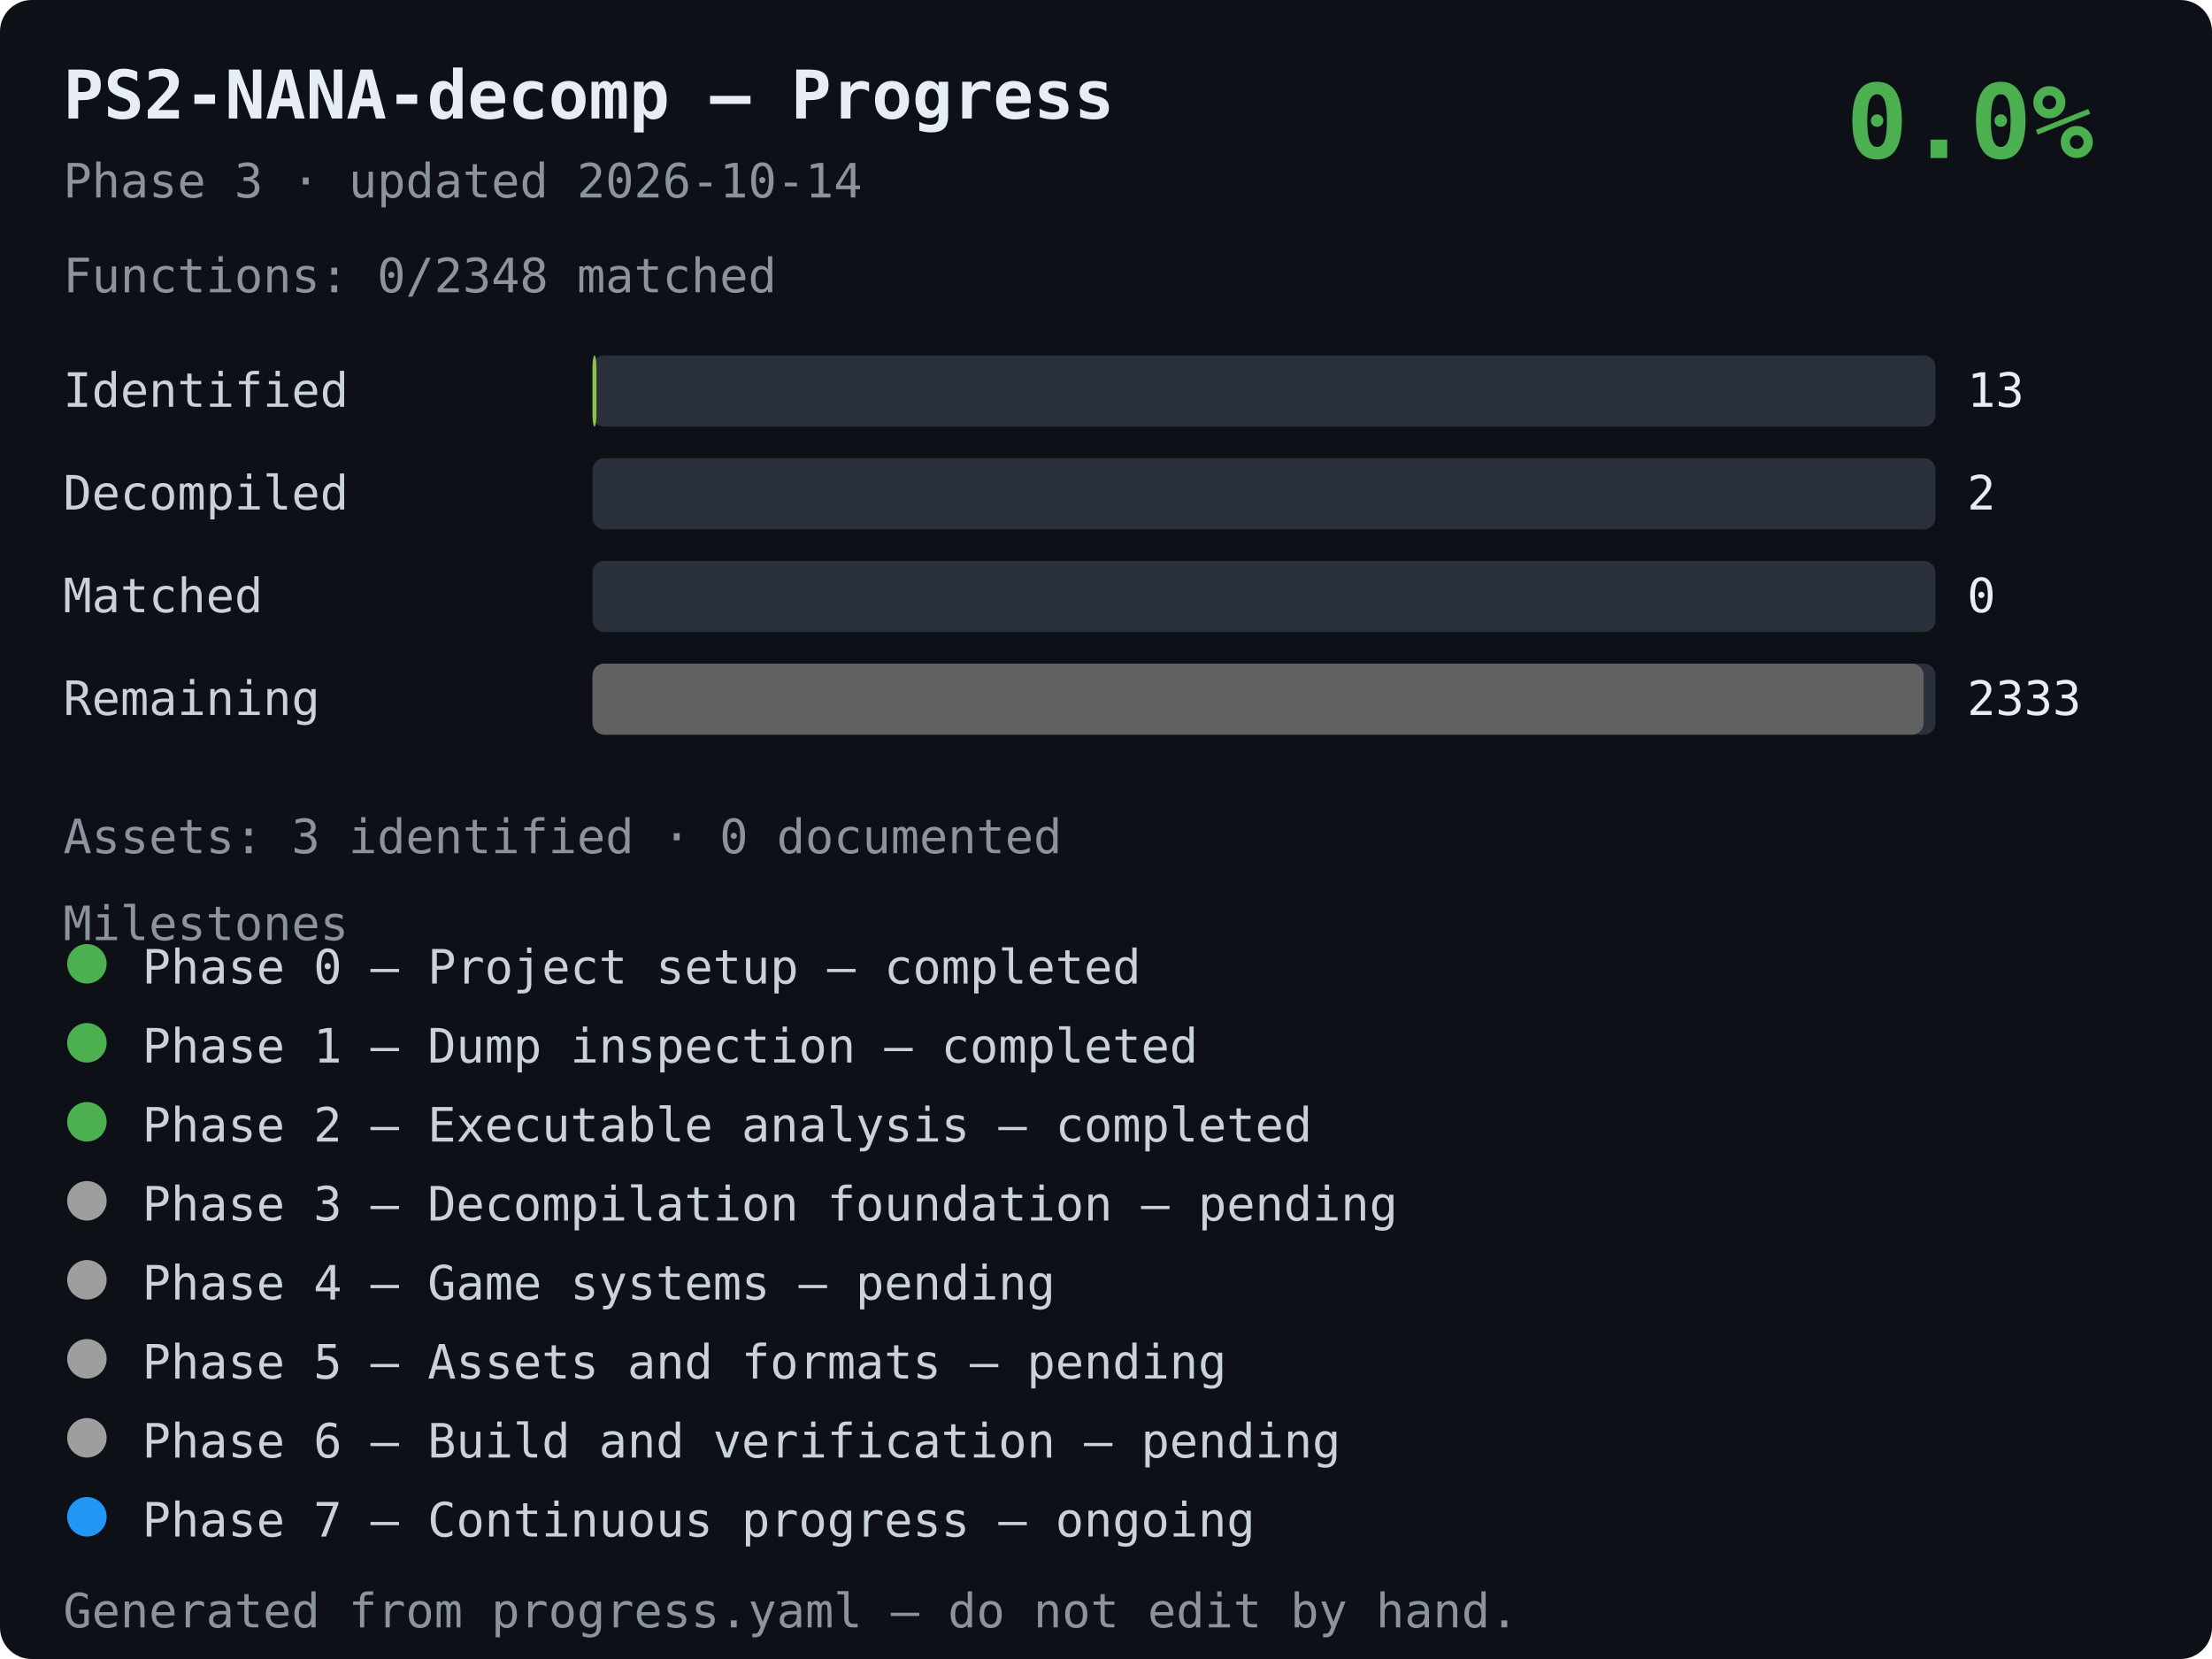
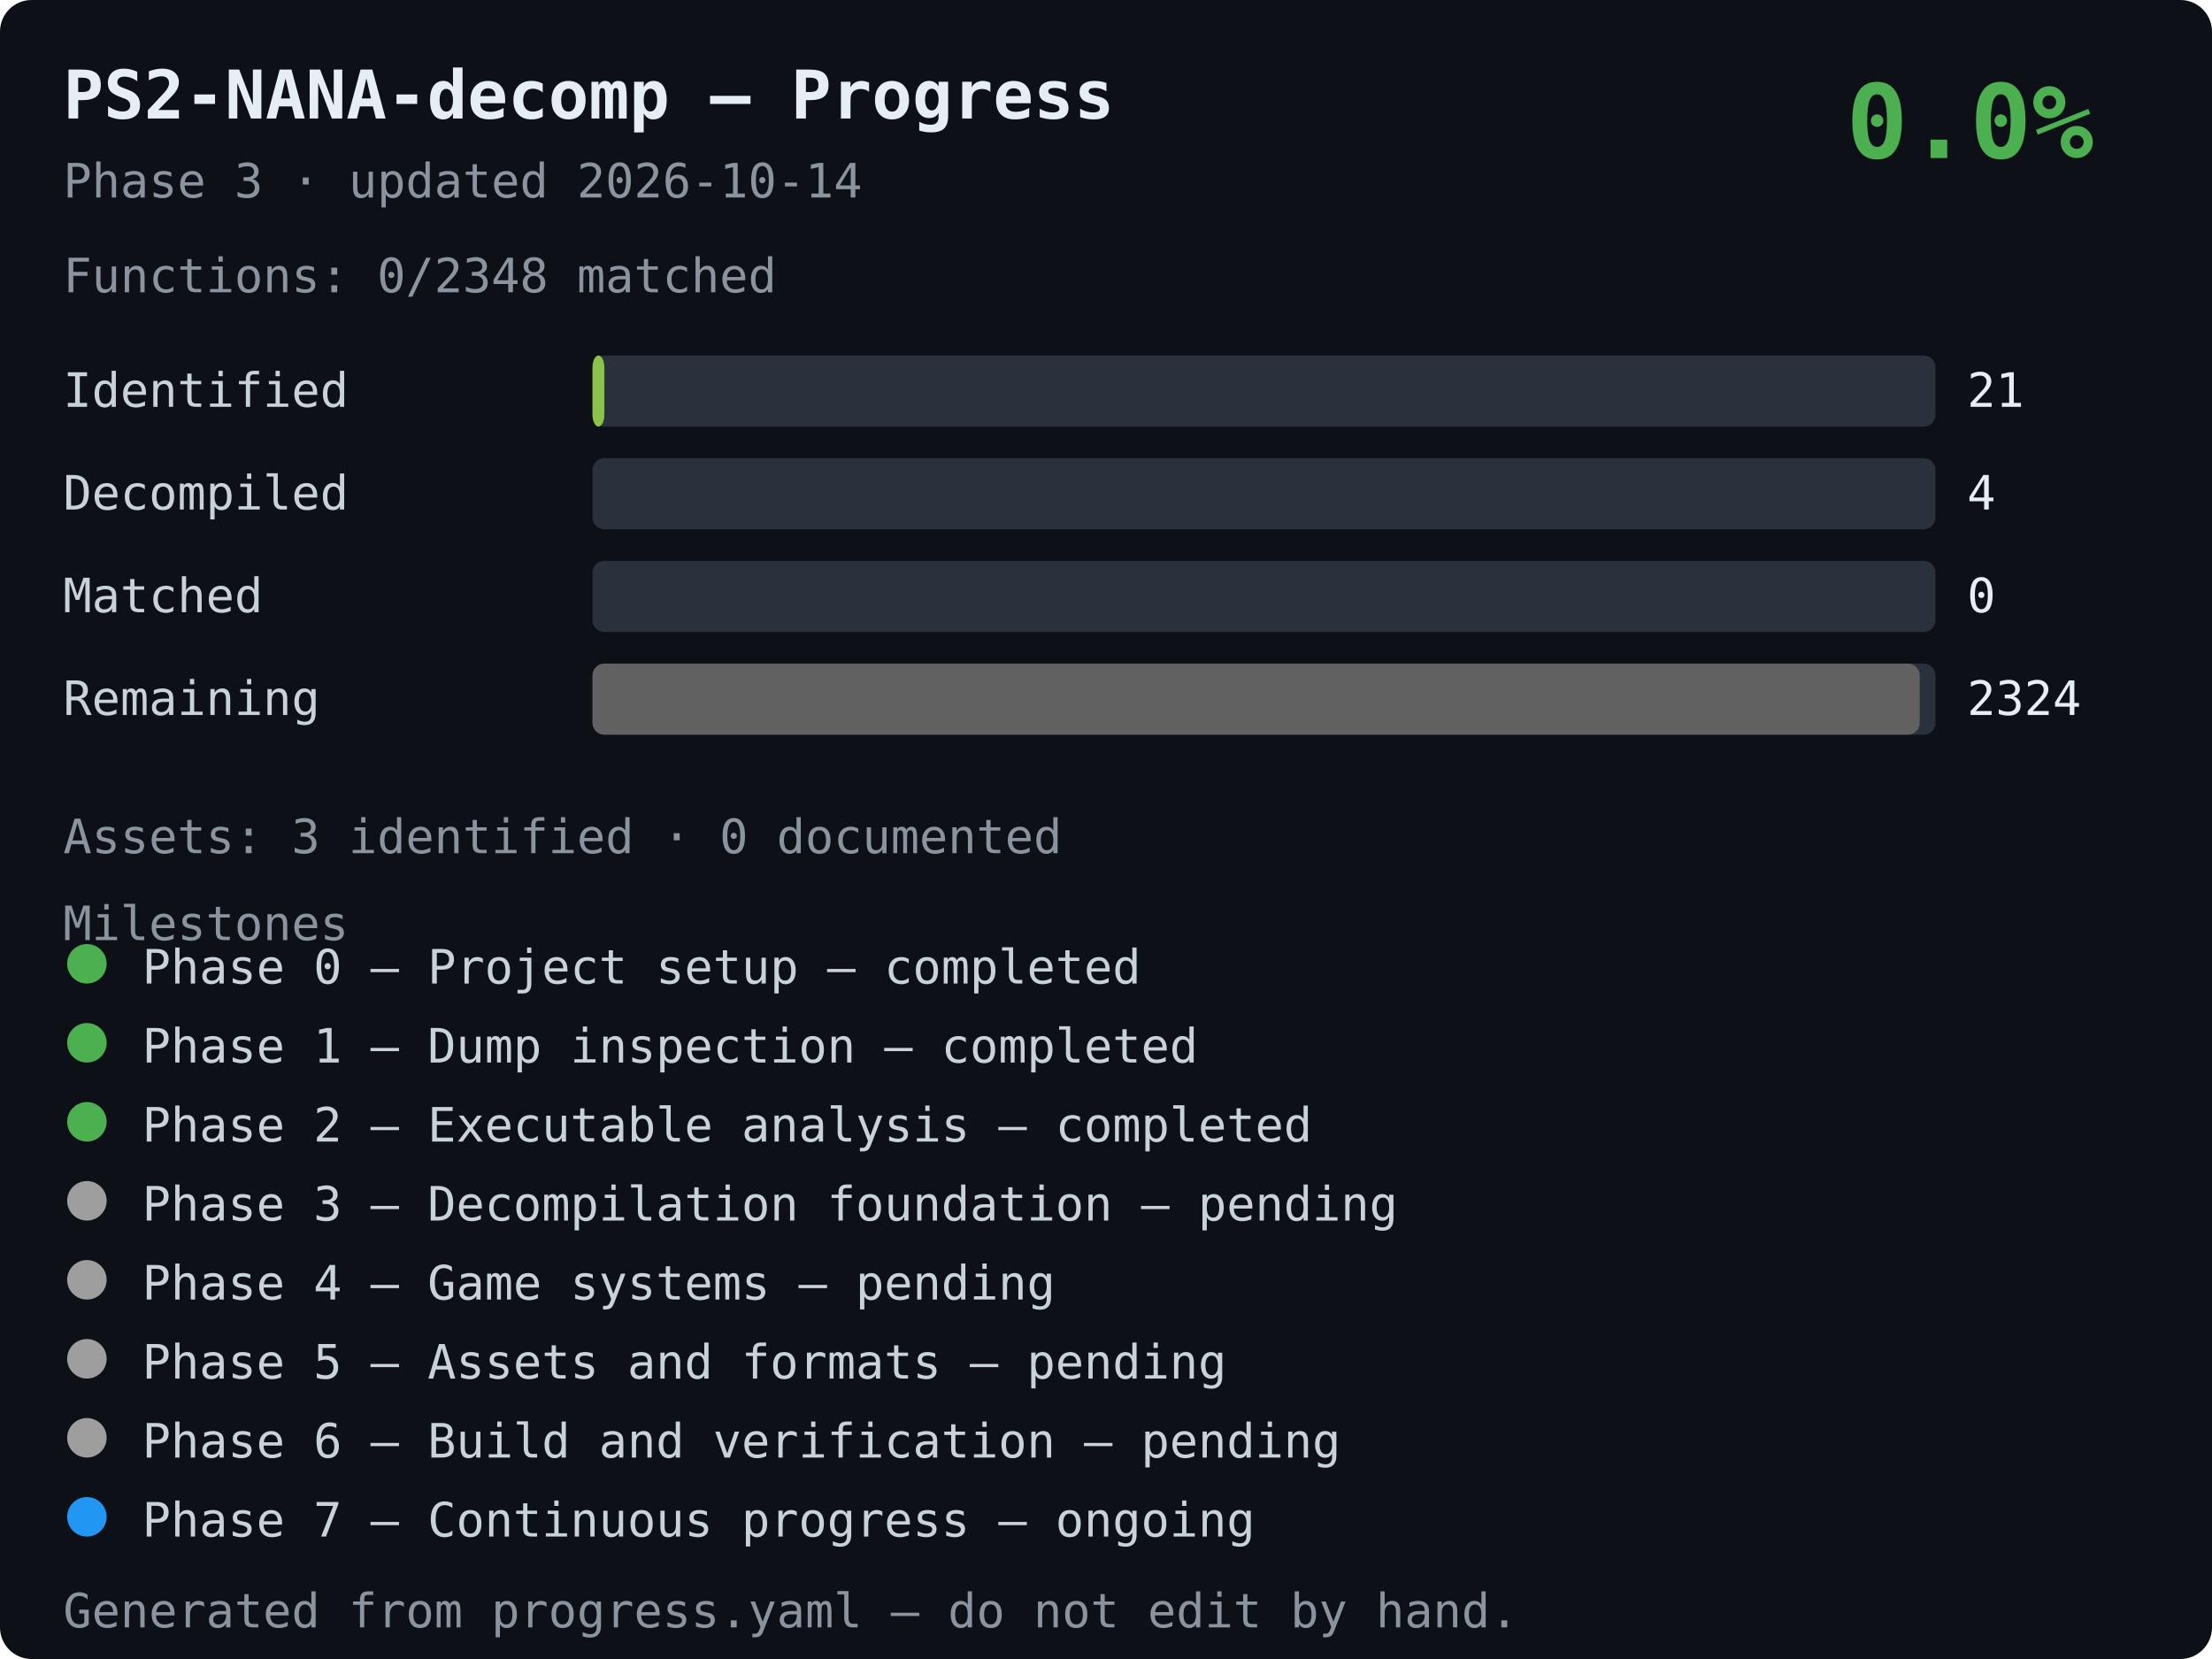
<svg xmlns="http://www.w3.org/2000/svg" width="560" height="420" viewBox="0 0 560 420" font-family="monospace">
  <style>
    .t { font-size: 17px; font-weight: bold; fill: #e6edf3; }
    .s { font-size: 12px; fill: #8b949e; }
    .lbl { font-size: 12px; fill: #c9d1d9; }
    .val { font-size: 12px; fill: #e6edf3; }
    .ms { font-size: 12px; fill: #c9d1d9; }
    .pct { font-size: 26px; font-weight: bold; fill: #4caf50; }
  </style>
  <rect width="100%" height="100%" rx="8" fill="#0d1117" />
  <text x="16" y="30" class="t">PS2-NANA-decomp — Progress</text>
  <text x="16" y="50" class="s">Phase 3 · updated 2026-10-14</text>
  <text x="530" y="40" text-anchor="end" class="pct">0.0%</text>
  <text x="16" y="74" class="s">Functions: 0/2348 matched</text>
  <text x="16" y="103" class="lbl">Identified</text>
  <rect x="150" y="90" width="340" height="18" rx="3" fill="#2b313c" />
-   <rect x="150" y="90" width="1" height="18" rx="3" fill="#8bc34a" />
-   <text x="498" y="103" class="val">13</text>
+   <rect x="150" y="90" width="3" height="18" rx="3" fill="#8bc34a" />
+   <text x="498" y="103" class="val">21</text>
  <text x="16" y="129" class="lbl">Decompiled</text>
  <rect x="150" y="116" width="340" height="18" rx="3" fill="#2b313c" />
  <rect x="150" y="116" width="0" height="18" rx="3" fill="#2196f3" />
-   <text x="498" y="129" class="val">2</text>
+   <text x="498" y="129" class="val">4</text>
  <text x="16" y="155" class="lbl">Matched</text>
  <rect x="150" y="142" width="340" height="18" rx="3" fill="#2b313c" />
  <rect x="150" y="142" width="0" height="18" rx="3" fill="#4caf50" />
  <text x="498" y="155" class="val">0</text>
  <text x="16" y="181" class="lbl">Remaining</text>
  <rect x="150" y="168" width="340" height="18" rx="3" fill="#2b313c" />
-   <rect x="150" y="168" width="337" height="18" rx="3" fill="#616161" />
-   <text x="498" y="181" class="val">2333</text>
+   <rect x="150" y="168" width="336" height="18" rx="3" fill="#616161" />
+   <text x="498" y="181" class="val">2324</text>
  <text x="16" y="216" class="s">Assets: 3 identified · 0 documented</text>
  <text x="16" y="238" class="s">Milestones</text>
  <circle cx="22" cy="244" r="5" fill="#4caf50" />
  <text x="36" y="249" class="ms">Phase 0 — Project setup — completed</text>
  <circle cx="22" cy="264" r="5" fill="#4caf50" />
  <text x="36" y="269" class="ms">Phase 1 — Dump inspection — completed</text>
  <circle cx="22" cy="284" r="5" fill="#4caf50" />
  <text x="36" y="289" class="ms">Phase 2 — Executable analysis — completed</text>
  <circle cx="22" cy="304" r="5" fill="#9e9e9e" />
  <text x="36" y="309" class="ms">Phase 3 — Decompilation foundation — pending</text>
  <circle cx="22" cy="324" r="5" fill="#9e9e9e" />
  <text x="36" y="329" class="ms">Phase 4 — Game systems — pending</text>
  <circle cx="22" cy="344" r="5" fill="#9e9e9e" />
  <text x="36" y="349" class="ms">Phase 5 — Assets and formats — pending</text>
  <circle cx="22" cy="364" r="5" fill="#9e9e9e" />
  <text x="36" y="369" class="ms">Phase 6 — Build and verification — pending</text>
  <circle cx="22" cy="384" r="5" fill="#2196f3" />
  <text x="36" y="389" class="ms">Phase 7 — Continuous progress — ongoing</text>
  <text x="16" y="412" class="s">Generated from progress.yaml — do not edit by hand.</text>
</svg>
